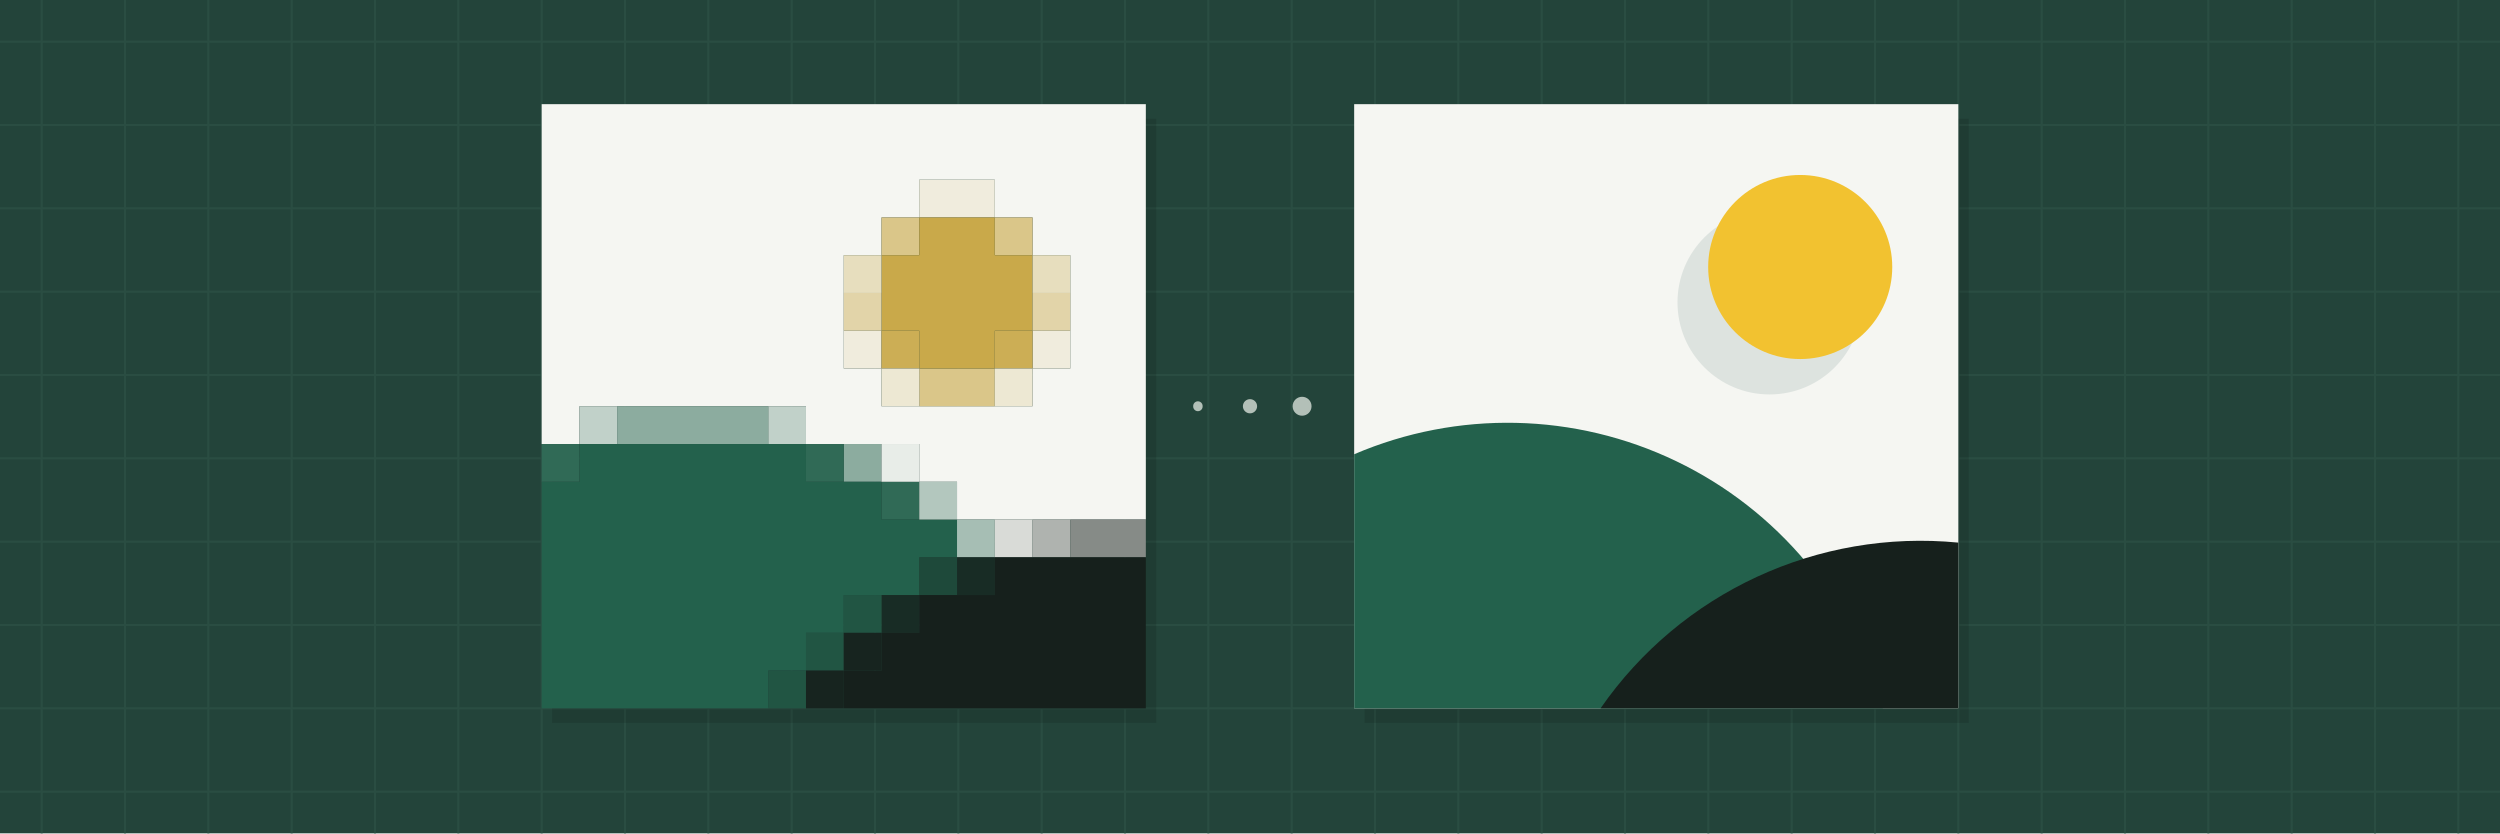
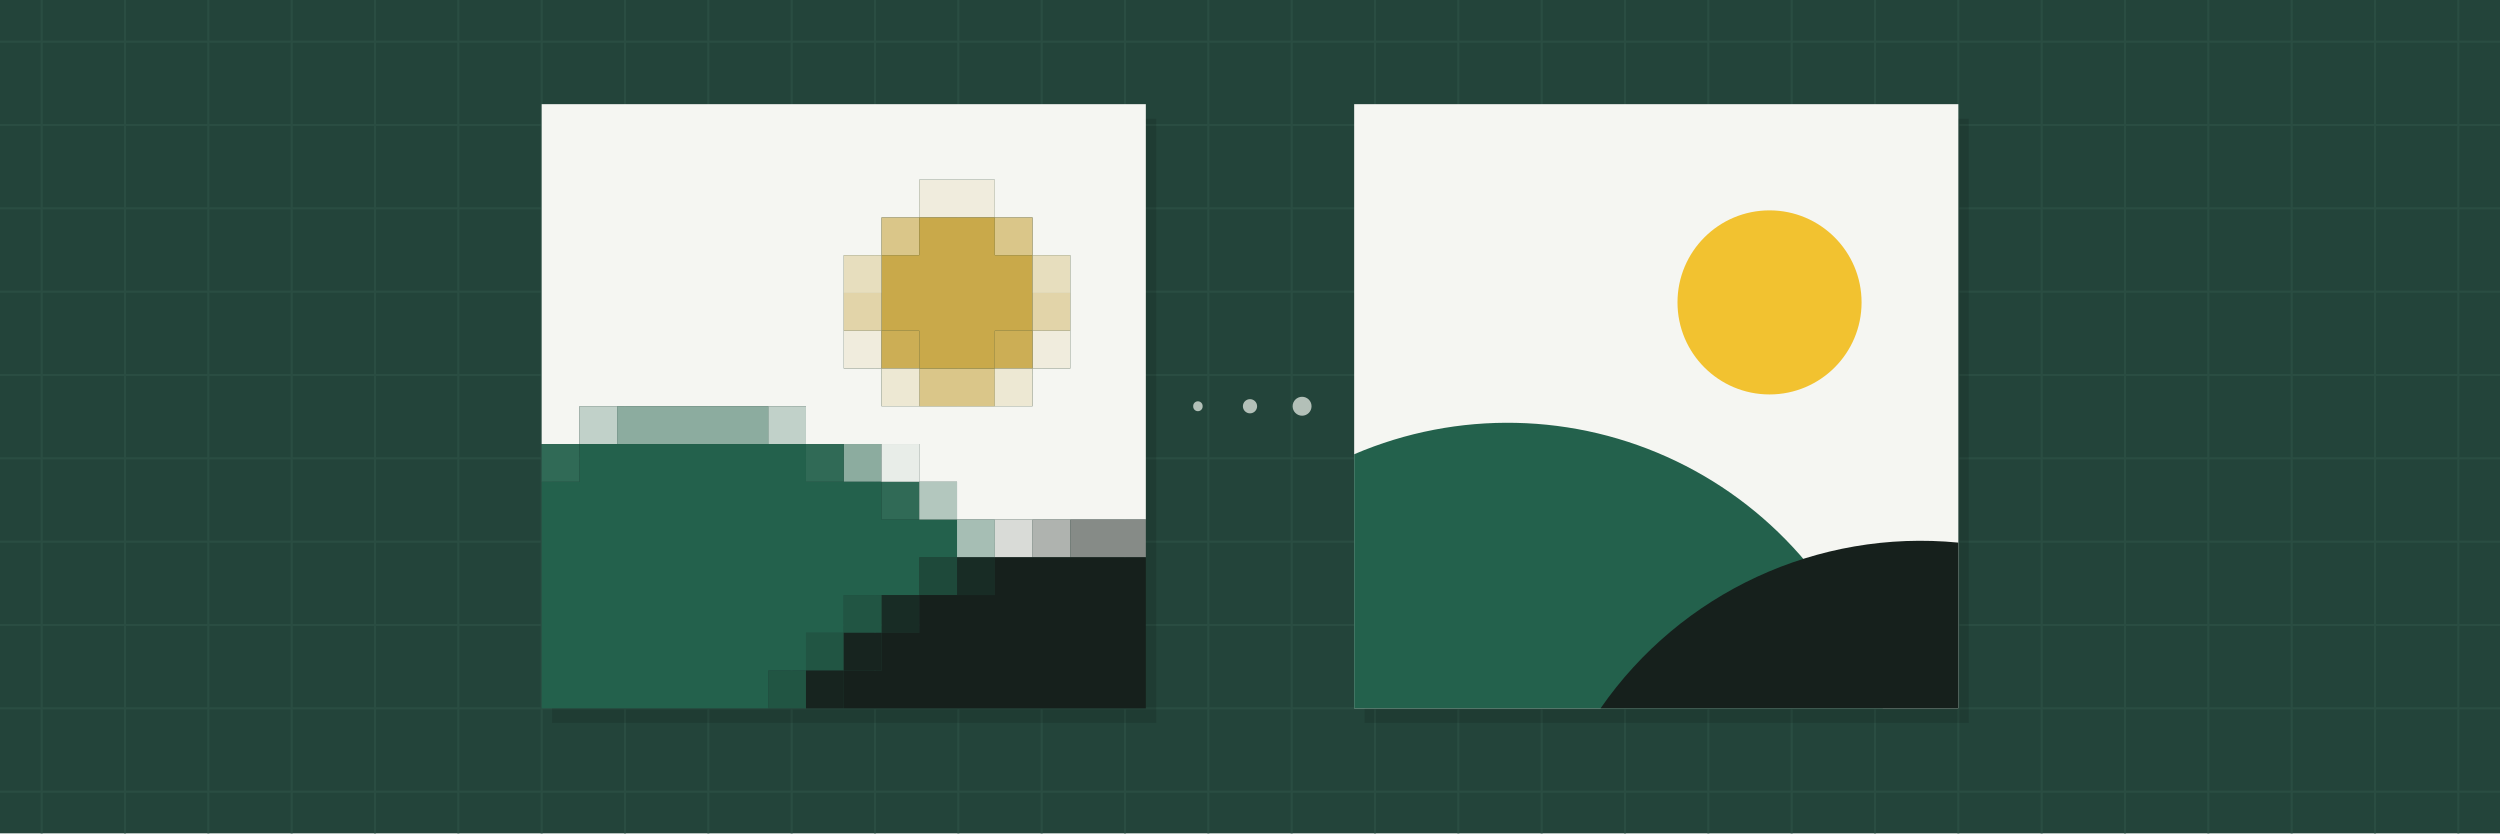
- <svg xmlns="http://www.w3.org/2000/svg" viewBox="0 0 2400 800" role="img" aria-label="On a green cutting mat, the same small landscape of two hills and a sun appears twice, first as a coarse grid of square pixels and then as smooth pieces that fit together, with the yellow sun being lowered into its round slot.">
+ <svg xmlns="http://www.w3.org/2000/svg" viewBox="0 0 2400 800" role="img" aria-label="On a green cutting mat, the same small landscape of two hills and a sun appears twice, first as a coarse grid of square pixels and then as smooth pieces that fit together, with the sun now a crisp yellow disc.">
  <rect width="2400" height="800" fill="#23443a" />
  <path d="M39 0h2v800h-2ZM119 0h2v800h-2ZM199 0h2v800h-2ZM279 0h2v800h-2ZM359 0h2v800h-2ZM439 0h2v800h-2ZM519 0h2v800h-2ZM599 0h2v800h-2ZM679 0h2v800h-2ZM759 0h2v800h-2ZM839 0h2v800h-2ZM919 0h2v800h-2ZM999 0h2v800h-2ZM1079 0h2v800h-2ZM1159 0h2v800h-2ZM1239 0h2v800h-2ZM1319 0h2v800h-2ZM1399 0h2v800h-2ZM1479 0h2v800h-2ZM1559 0h2v800h-2ZM1639 0h2v800h-2ZM1719 0h2v800h-2ZM1799 0h2v800h-2ZM1879 0h2v800h-2ZM1959 0h2v800h-2ZM2039 0h2v800h-2ZM2119 0h2v800h-2ZM2199 0h2v800h-2ZM2279 0h2v800h-2ZM2359 0h2v800h-2ZM0 39h2400v2h-2400ZM0 119h2400v2h-2400ZM0 199h2400v2h-2400ZM0 279h2400v2h-2400ZM0 359h2400v2h-2400ZM0 439h2400v2h-2400ZM0 519h2400v2h-2400ZM0 599h2400v2h-2400ZM0 679h2400v2h-2400ZM0 759h2400v2h-2400Z" fill="#2a4d42" />
  <rect x="530" y="114" width="580" height="580" fill="#000" fill-opacity="0.12" />
  <g transform="translate(520 100) scale(1.132813)">
    <path d="M0 0h32v32h-32ZM32 0h32v32h-32ZM64 0h32v32h-32ZM96 0h32v32h-32ZM128 0h32v32h-32ZM160 0h32v32h-32ZM192 0h32v32h-32ZM224 0h32v32h-32ZM256 0h32v32h-32ZM288 0h32v32h-32ZM320 0h32v32h-32ZM352 0h32v32h-32ZM384 0h32v32h-32ZM416 0h32v32h-32ZM448 0h32v32h-32ZM480 0h32v32h-32ZM0 32h32v32h-32ZM32 32h32v32h-32ZM64 32h32v32h-32ZM96 32h32v32h-32ZM128 32h32v32h-32ZM160 32h32v32h-32ZM192 32h32v32h-32ZM224 32h32v32h-32ZM256 32h32v32h-32ZM288 32h32v32h-32ZM320 32h32v32h-32ZM352 32h32v32h-32ZM384 32h32v32h-32ZM416 32h32v32h-32ZM448 32h32v32h-32ZM480 32h32v32h-32ZM0 64h32v32h-32ZM32 64h32v32h-32ZM64 64h32v32h-32ZM96 64h32v32h-32ZM128 64h32v32h-32ZM160 64h32v32h-32ZM192 64h32v32h-32ZM224 64h32v32h-32ZM256 64h32v32h-32ZM288 64h32v32h-32ZM384 64h32v32h-32ZM416 64h32v32h-32ZM448 64h32v32h-32ZM480 64h32v32h-32ZM0 96h32v32h-32ZM32 96h32v32h-32ZM64 96h32v32h-32ZM96 96h32v32h-32ZM128 96h32v32h-32ZM160 96h32v32h-32ZM192 96h32v32h-32ZM224 96h32v32h-32ZM256 96h32v32h-32ZM416 96h32v32h-32ZM448 96h32v32h-32ZM480 96h32v32h-32ZM0 128h32v32h-32ZM32 128h32v32h-32ZM64 128h32v32h-32ZM96 128h32v32h-32ZM128 128h32v32h-32ZM160 128h32v32h-32ZM192 128h32v32h-32ZM224 128h32v32h-32ZM448 128h32v32h-32ZM480 128h32v32h-32ZM0 160h32v32h-32ZM32 160h32v32h-32ZM64 160h32v32h-32ZM96 160h32v32h-32ZM128 160h32v32h-32ZM160 160h32v32h-32ZM192 160h32v32h-32ZM224 160h32v32h-32ZM448 160h32v32h-32ZM480 160h32v32h-32ZM0 192h32v32h-32ZM32 192h32v32h-32ZM64 192h32v32h-32ZM96 192h32v32h-32ZM128 192h32v32h-32ZM160 192h32v32h-32ZM192 192h32v32h-32ZM224 192h32v32h-32ZM448 192h32v32h-32ZM480 192h32v32h-32ZM0 224h32v32h-32ZM32 224h32v32h-32ZM64 224h32v32h-32ZM96 224h32v32h-32ZM128 224h32v32h-32ZM160 224h32v32h-32ZM192 224h32v32h-32ZM224 224h32v32h-32ZM256 224h32v32h-32ZM416 224h32v32h-32ZM448 224h32v32h-32ZM480 224h32v32h-32ZM0 256h32v32h-32ZM224 256h32v32h-32ZM256 256h32v32h-32ZM288 256h32v32h-32ZM320 256h32v32h-32ZM352 256h32v32h-32ZM384 256h32v32h-32ZM416 256h32v32h-32ZM448 256h32v32h-32ZM480 256h32v32h-32ZM320 288h32v32h-32ZM352 288h32v32h-32ZM384 288h32v32h-32ZM416 288h32v32h-32ZM448 288h32v32h-32ZM480 288h32v32h-32ZM352 320h32v32h-32ZM384 320h32v32h-32ZM416 320h32v32h-32ZM448 320h32v32h-32ZM480 320h32v32h-32Z" fill="#f5f6f2" />
    <path d="M320 64h32v32h-32ZM352 64h32v32h-32ZM256 192h32v32h-32ZM416 192h32v32h-32Z" fill="#f0ecdd" />
    <path d="M288 96h32v32h-32ZM384 96h32v32h-32ZM320 224h32v32h-32ZM352 224h32v32h-32Z" fill="#dac689" />
    <path d="M320 96h32v32h-32ZM352 96h32v32h-32ZM288 128h32v32h-32ZM320 128h32v32h-32ZM352 128h32v32h-32ZM384 128h32v32h-32ZM288 160h32v32h-32ZM320 160h32v32h-32ZM352 160h32v32h-32ZM384 160h32v32h-32ZM320 192h32v32h-32ZM352 192h32v32h-32Z" fill="#c9a94a" />
    <path d="M256 128h32v32h-32ZM416 128h32v32h-32Z" fill="#e7debe" />
    <path d="M256 160h32v32h-32ZM416 160h32v32h-32Z" fill="#e2d4a9" />
    <path d="M288 192h32v32h-32ZM384 192h32v32h-32Z" fill="#ccae55" />
    <path d="M288 224h32v32h-32ZM384 224h32v32h-32Z" fill="#ede8d3" />
    <path d="M32 256h32v32h-32ZM192 256h32v32h-32Z" fill="#c1d1c9" />
    <path d="M64 256h32v32h-32ZM96 256h32v32h-32ZM128 256h32v32h-32ZM160 256h32v32h-32ZM256 288h32v32h-32Z" fill="#8cac9f" />
    <path d="M0 288h32v32h-32ZM224 288h32v32h-32ZM288 320h32v32h-32Z" fill="#306a56" />
    <path d="M32 288h32v32h-32ZM64 288h32v32h-32ZM96 288h32v32h-32ZM128 288h32v32h-32ZM160 288h32v32h-32ZM192 288h32v32h-32ZM0 320h32v32h-32ZM32 320h32v32h-32ZM64 320h32v32h-32ZM96 320h32v32h-32ZM128 320h32v32h-32ZM160 320h32v32h-32ZM192 320h32v32h-32ZM224 320h32v32h-32ZM256 320h32v32h-32ZM0 352h32v32h-32ZM32 352h32v32h-32ZM64 352h32v32h-32ZM96 352h32v32h-32ZM128 352h32v32h-32ZM160 352h32v32h-32ZM192 352h32v32h-32ZM224 352h32v32h-32ZM256 352h32v32h-32ZM288 352h32v32h-32ZM320 352h32v32h-32ZM0 384h32v32h-32ZM32 384h32v32h-32ZM64 384h32v32h-32ZM96 384h32v32h-32ZM128 384h32v32h-32ZM160 384h32v32h-32ZM192 384h32v32h-32ZM224 384h32v32h-32ZM256 384h32v32h-32ZM288 384h32v32h-32ZM0 416h32v32h-32ZM32 416h32v32h-32ZM64 416h32v32h-32ZM96 416h32v32h-32ZM128 416h32v32h-32ZM160 416h32v32h-32ZM192 416h32v32h-32ZM224 416h32v32h-32ZM0 448h32v32h-32ZM32 448h32v32h-32ZM64 448h32v32h-32ZM96 448h32v32h-32ZM128 448h32v32h-32ZM160 448h32v32h-32ZM192 448h32v32h-32ZM0 480h32v32h-32ZM32 480h32v32h-32ZM64 480h32v32h-32ZM96 480h32v32h-32ZM128 480h32v32h-32ZM160 480h32v32h-32Z" fill="#23614c" />
    <path d="M288 288h32v32h-32Z" fill="#e8ede8" />
    <path d="M320 320h32v32h-32Z" fill="#b3c7be" />
    <path d="M352 352h32v32h-32Z" fill="#a6beb4" />
    <path d="M384 352h32v32h-32Z" fill="#d9dbd7" />
    <path d="M416 352h32v32h-32Z" fill="#afb3af" />
    <path d="M448 352h32v32h-32ZM480 352h32v32h-32Z" fill="#868b87" />
    <path d="M320 384h32v32h-32Z" fill="#1e493a" />
    <path d="M352 384h32v32h-32ZM288 416h32v32h-32Z" fill="#182c25" />
    <path d="M384 384h32v32h-32ZM416 384h32v32h-32ZM448 384h32v32h-32ZM480 384h32v32h-32ZM320 416h32v32h-32ZM352 416h32v32h-32ZM384 416h32v32h-32ZM416 416h32v32h-32ZM448 416h32v32h-32ZM480 416h32v32h-32ZM288 448h32v32h-32ZM320 448h32v32h-32ZM352 448h32v32h-32ZM384 448h32v32h-32ZM416 448h32v32h-32ZM448 448h32v32h-32ZM480 448h32v32h-32ZM256 480h32v32h-32ZM288 480h32v32h-32ZM320 480h32v32h-32ZM352 480h32v32h-32ZM384 480h32v32h-32ZM416 480h32v32h-32ZM448 480h32v32h-32ZM480 480h32v32h-32Z" fill="#16201c" />
    <path d="M256 416h32v32h-32ZM224 448h32v32h-32ZM192 480h32v32h-32Z" fill="#215543" />
    <path d="M256 448h32v32h-32ZM224 480h32v32h-32Z" fill="#17241f" />
  </g>
  <rect x="1310" y="114" width="580" height="580" fill="#000" fill-opacity="0.12" />
  <g transform="translate(1300 100) scale(1.132813)">
    <rect width="512" height="512" fill="#f5f6f2" />
-     <path d="M274 168a78 78 0 1 0 156 0a78 78 0 1 0 -156 0Z" fill="#dde3df" />
    <path d="M0 512V296.68A330 330 0 0 1 448.05 512Z" fill="#23614c" />
    <path d="M208.79 512A330 330 0 0 1 512 371.56V512Z" fill="#16201c" />
-     <path d="M300 138a78 78 0 1 0 156 0a78 78 0 1 0 -156 0Z" fill="#f2c230" />
+     <path d="M274 168a78 78 0 1 0 156 0a78 78 0 1 0 -156 0Z" fill="#f2c230" />
  </g>
  <path d="M1145.45 390a4.55 4.55 0 1 0 9.09 0a4.55 4.55 0 1 0 -9.09 0Z" fill="#b3c0b8" />
  <path d="M1193.18 390a6.82 6.82 0 1 0 13.64 0a6.82 6.82 0 1 0 -13.64 0Z" fill="#b3c0b8" />
  <path d="M1240.91 390a9.09 9.09 0 1 0 18.18 0a9.09 9.09 0 1 0 -18.18 0Z" fill="#b3c0b8" />
</svg>
